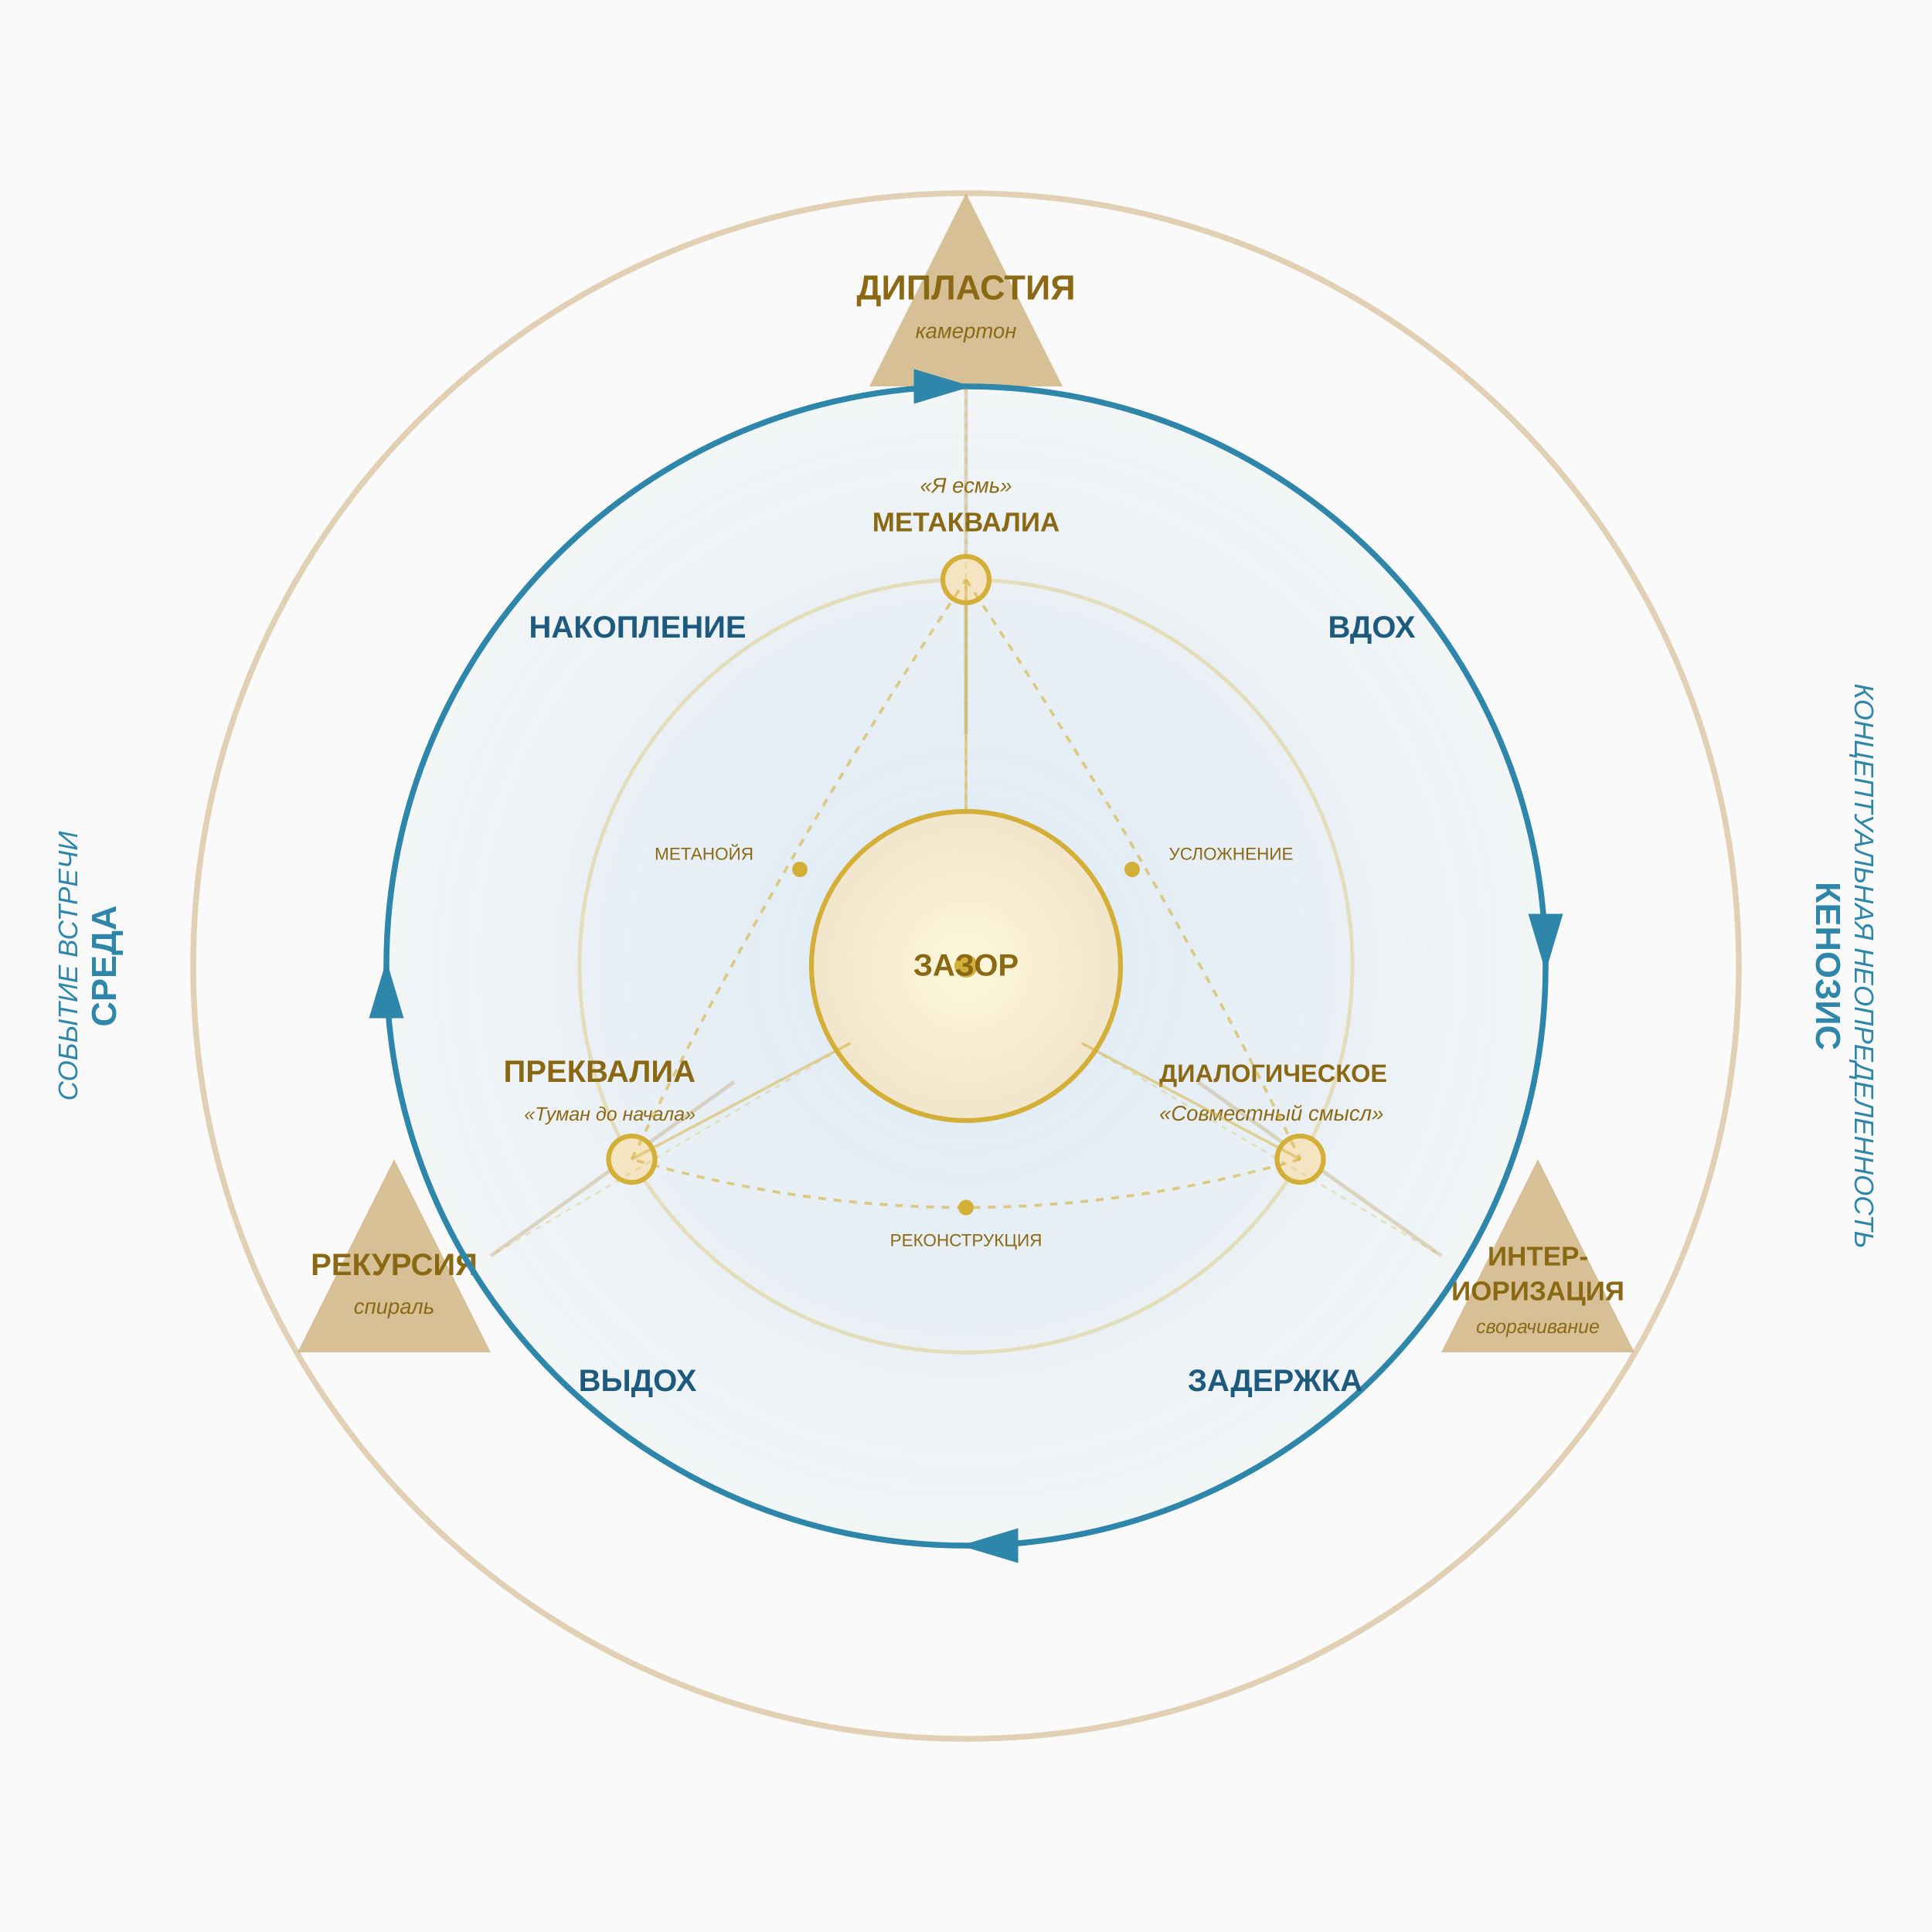
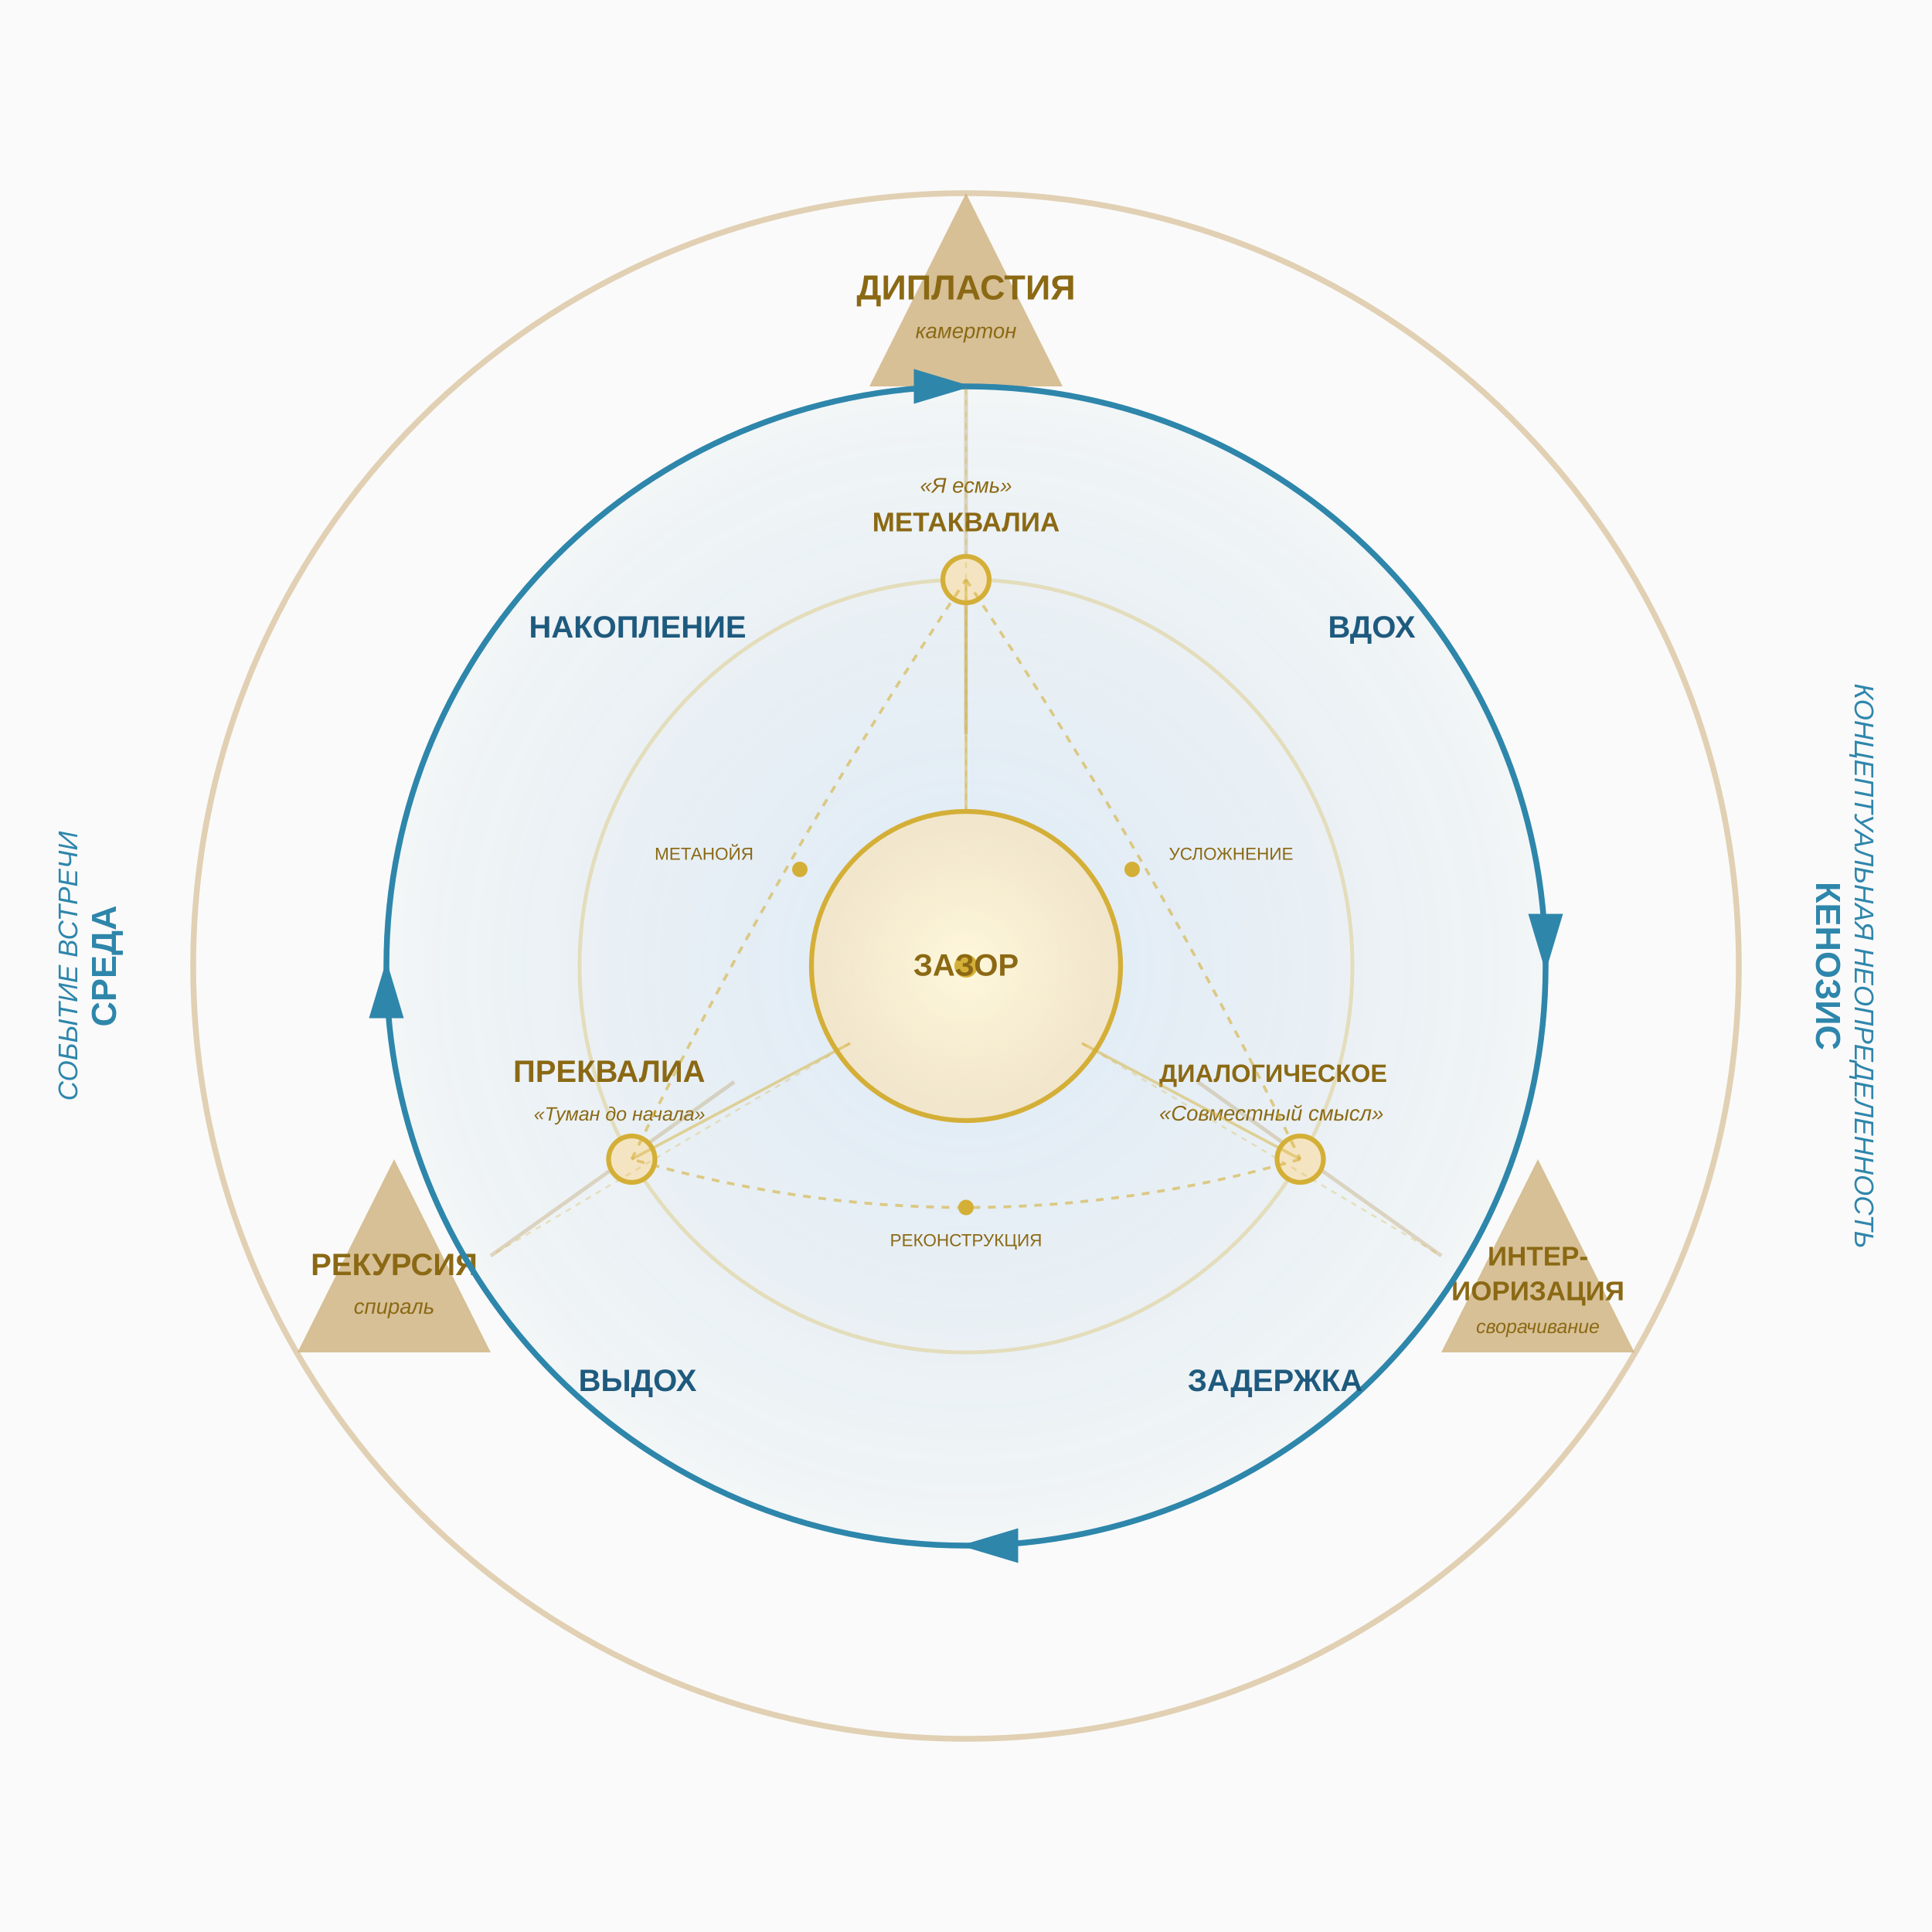
<svg xmlns="http://www.w3.org/2000/svg" viewBox="0 0 1000 1000" width="1000" height="1000">
  <defs>
    <radialGradient id="centerGlow" cx="50%" cy="50%" r="50%">
      <stop offset="0%" style="stop-color:#FFF8DC;stop-opacity:1" />
      <stop offset="100%" style="stop-color:#F4E4C1;stop-opacity:0.8" />
    </radialGradient>
    <radialGradient id="cycleGlow" cx="50%" cy="50%" r="50%">
      <stop offset="0%" style="stop-color:#4A90E2;stop-opacity:0.2" />
      <stop offset="100%" style="stop-color:#2E86AB;stop-opacity:0.05" />
    </radialGradient>
    <marker id="arrowhead" markerWidth="10" markerHeight="10" refX="9" refY="3" orient="auto">
      <polygon points="0 0, 10 3, 0 6" fill="#2E86AB" />
    </marker>
  </defs>
  <rect width="1000" height="1000" fill="#FAFAFA" />
  <circle cx="500" cy="500" r="400" fill="none" stroke="#C8A66B" stroke-width="3" opacity="0.5" />
  <g id="diplostia">
    <path d="M 500 100 L 450 200 L 550 200 Z" fill="#C8A66B" opacity="0.7" />
    <text x="500" y="155" text-anchor="middle" font-family="Arial, sans-serif" font-size="18" font-weight="bold" fill="#8B6914">ДИПЛАСТИЯ</text>
    <text x="500" y="175" text-anchor="middle" font-family="Arial, sans-serif" font-size="11" fill="#8B6914" font-style="italic">камертон</text>
    <line x1="500" y1="200" x2="500" y2="380" stroke="#C8A66B" stroke-width="2" opacity="0.4" />
  </g>
  <g id="interiorization">
    <path d="M 846 700 L 746 700 L 796 600 Z" fill="#C8A66B" opacity="0.7" />
    <text x="796" y="655" text-anchor="middle" font-family="Arial, sans-serif" font-size="14" font-weight="bold" fill="#8B6914">ИНТЕР-</text>
    <text x="796" y="673" text-anchor="middle" font-family="Arial, sans-serif" font-size="14" font-weight="bold" fill="#8B6914">ИОРИЗАЦИЯ</text>
    <text x="796" y="690" text-anchor="middle" font-family="Arial, sans-serif" font-size="10" fill="#8B6914" font-style="italic">сворачивание</text>
    <line x1="746" y1="650" x2="620" y2="560" stroke="#C8A66B" stroke-width="2" opacity="0.4" />
  </g>
  <g id="recursion">
    <path d="M 154 700 L 254 700 L 204 600 Z" fill="#C8A66B" opacity="0.7" />
    <text x="204" y="660" text-anchor="middle" font-family="Arial, sans-serif" font-size="16" font-weight="bold" fill="#8B6914">РЕКУРСИЯ</text>
    <text x="204" y="680" text-anchor="middle" font-family="Arial, sans-serif" font-size="11" fill="#8B6914" font-style="italic">спираль</text>
    <line x1="254" y1="650" x2="380" y2="560" stroke="#C8A66B" stroke-width="2" opacity="0.4" />
  </g>
  <circle cx="500" cy="500" r="300" fill="url(#cycleGlow)" stroke="#2E86AB" stroke-width="2.5" opacity="0.8" />
  <g id="inhale">
    <path d="M 500 200 A 300 300 0 0 1 800 500" fill="none" stroke="#2E86AB" stroke-width="3" marker-end="url(#arrowhead)" />
    <text x="710" y="330" text-anchor="middle" font-family="Arial, sans-serif" font-size="16" font-weight="bold" fill="#1E5A7E">ВДОХ</text>
  </g>
  <g id="delay">
    <path d="M 800 500 A 300 300 0 0 1 500 800" fill="none" stroke="#2E86AB" stroke-width="3" marker-end="url(#arrowhead)" />
    <text x="660" y="720" text-anchor="middle" font-family="Arial, sans-serif" font-size="16" font-weight="bold" fill="#1E5A7E">ЗАДЕРЖКА</text>
  </g>
  <g id="exhale">
    <path d="M 500 800 A 300 300 0 0 1 200 500" fill="none" stroke="#2E86AB" stroke-width="3" marker-end="url(#arrowhead)" />
    <text x="330" y="720" text-anchor="middle" font-family="Arial, sans-serif" font-size="16" font-weight="bold" fill="#1E5A7E">ВЫДОХ</text>
  </g>
  <g id="accumulate">
    <path d="M 200 500 A 300 300 0 0 1 500 200" fill="none" stroke="#2E86AB" stroke-width="3" marker-end="url(#arrowhead)" />
    <text x="330" y="330" text-anchor="middle" font-family="Arial, sans-serif" font-size="16" font-weight="bold" fill="#1E5A7E">НАКОПЛЕНИЕ</text>
  </g>
  <circle cx="500" cy="500" r="200" fill="none" stroke="#D4AF37" stroke-width="2" opacity="0.3" />
  <g id="metaqualia">
    <circle cx="500" cy="300" r="12" fill="#F4E4C1" stroke="#D4AF37" stroke-width="2.5" />
    <text x="500" y="275" text-anchor="middle" font-family="Arial, sans-serif" font-size="14" font-weight="bold" fill="#8B6914">МЕТАКВАЛИА</text>
    <text x="500" y="255" text-anchor="middle" font-family="Arial, sans-serif" font-size="11" fill="#8B6914" font-style="italic">«Я есмь»</text>
  </g>
  <g id="dialogical">
    <circle cx="673" cy="600" r="12" fill="#F4E4C1" stroke="#D4AF37" stroke-width="2.5" />
    <text x="600" y="560" text-anchor="start" font-family="Arial, sans-serif" font-size="13" font-weight="bold" fill="#8B6914">ДИАЛОГИЧЕСКОЕ</text>
    <text x="600" y="580" text-anchor="start" font-family="Arial, sans-serif" font-size="11" fill="#8B6914" font-style="italic">«Совместный смысл»</text>
  </g>
  <g id="prequalia">
    <circle cx="327" cy="600" r="12" fill="#F4E4C1" stroke="#D4AF37" stroke-width="2.5" />
-     <text x="360" y="560" text-anchor="end" font-family="Arial, sans-serif" font-size="16" font-weight="bold" fill="#8B6914">ПРЕКВАЛИА</text>
-     <text x="360" y="580" text-anchor="end" font-family="Arial, sans-serif" font-size="10" fill="#8B6914" font-style="italic">«Туман до начала»</text>
+     <text x="365" y="560" text-anchor="end" font-family="Arial, sans-serif" font-size="16" font-weight="bold" fill="#8B6914">ПРЕКВАЛИА</text>
+     <text x="365" y="580" text-anchor="end" font-family="Arial, sans-serif" font-size="10" fill="#8B6914" font-style="italic">«Туман до начала»</text>
  </g>
  <path d="M 500 300 Q 600 450 673 600" fill="none" stroke="#D4AF37" stroke-width="1.5" stroke-dasharray="4,4" opacity="0.6" />
  <path d="M 673 600 Q 500 650 327 600" fill="none" stroke="#D4AF37" stroke-width="1.5" stroke-dasharray="4,4" opacity="0.6" />
  <path d="M 327 600 Q 400 450 500 300" fill="none" stroke="#D4AF37" stroke-width="1.5" stroke-dasharray="4,4" opacity="0.6" />
  <circle cx="586" cy="450" r="4" fill="#D4AF37" />
  <text x="605" y="445" font-family="Arial, sans-serif" font-size="9" fill="#8B6914">УСЛОЖНЕНИЕ</text>
  <circle cx="500" cy="625" r="4" fill="#D4AF37" />
  <text x="500" y="645" text-anchor="middle" font-family="Arial, sans-serif" font-size="9" fill="#8B6914">РЕКОНСТРУКЦИЯ</text>
  <circle cx="414" cy="450" r="4" fill="#D4AF37" />
  <text x="390" y="445" text-anchor="end" font-family="Arial, sans-serif" font-size="9" fill="#8B6914">МЕТАНОЙЯ</text>
  <circle cx="500" cy="500" r="80" fill="url(#centerGlow)" stroke="#D4AF37" stroke-width="2.5" />
  <circle cx="500" cy="500" r="6" fill="#D4AF37" />
  <text x="500" y="505" text-anchor="middle" font-family="Arial, sans-serif" font-size="16" font-weight="bold" fill="#8B6914">ЗАЗОР</text>
  <line x1="500" y1="420" x2="500" y2="200" stroke="#D4AF37" stroke-width="1" opacity="0.3" stroke-dasharray="3,3" />
  <line x1="560" y1="540" x2="746" y2="650" stroke="#D4AF37" stroke-width="1" opacity="0.3" stroke-dasharray="3,3" />
  <line x1="440" y1="540" x2="254" y2="650" stroke="#D4AF37" stroke-width="1" opacity="0.3" stroke-dasharray="3,3" />
  <line x1="500" y1="420" x2="500" y2="300" stroke="#D4AF37" stroke-width="1.5" opacity="0.5" />
  <line x1="560" y1="540" x2="673" y2="600" stroke="#D4AF37" stroke-width="1.5" opacity="0.5" />
  <line x1="440" y1="540" x2="327" y2="600" stroke="#D4AF37" stroke-width="1.5" opacity="0.5" />
  <text x="940" y="500" text-anchor="middle" font-family="Arial, sans-serif" font-size="18" font-weight="bold" fill="#2E86AB" transform="rotate(90 940 500)">КЕНОЗИС</text>
  <text x="960" y="500" text-anchor="middle" font-family="Arial, sans-serif" font-size="14" fill="#2E86AB" font-style="italic" transform="rotate(90 960 500)">КОНЦЕПТУАЛЬНАЯ НЕОПРЕДЕЛЕННОСТЬ</text>
  <text x="60" y="500" text-anchor="middle" font-family="Arial, sans-serif" font-size="18" font-weight="bold" fill="#2E86AB" transform="rotate(-90 60 500)">СРЕДА</text>
  <text x="40" y="500" text-anchor="middle" font-family="Arial, sans-serif" font-size="14" fill="#2E86AB" font-style="italic" transform="rotate(-90 40 500)">СОБЫТИЕ ВСТРЕЧИ</text>
</svg>
